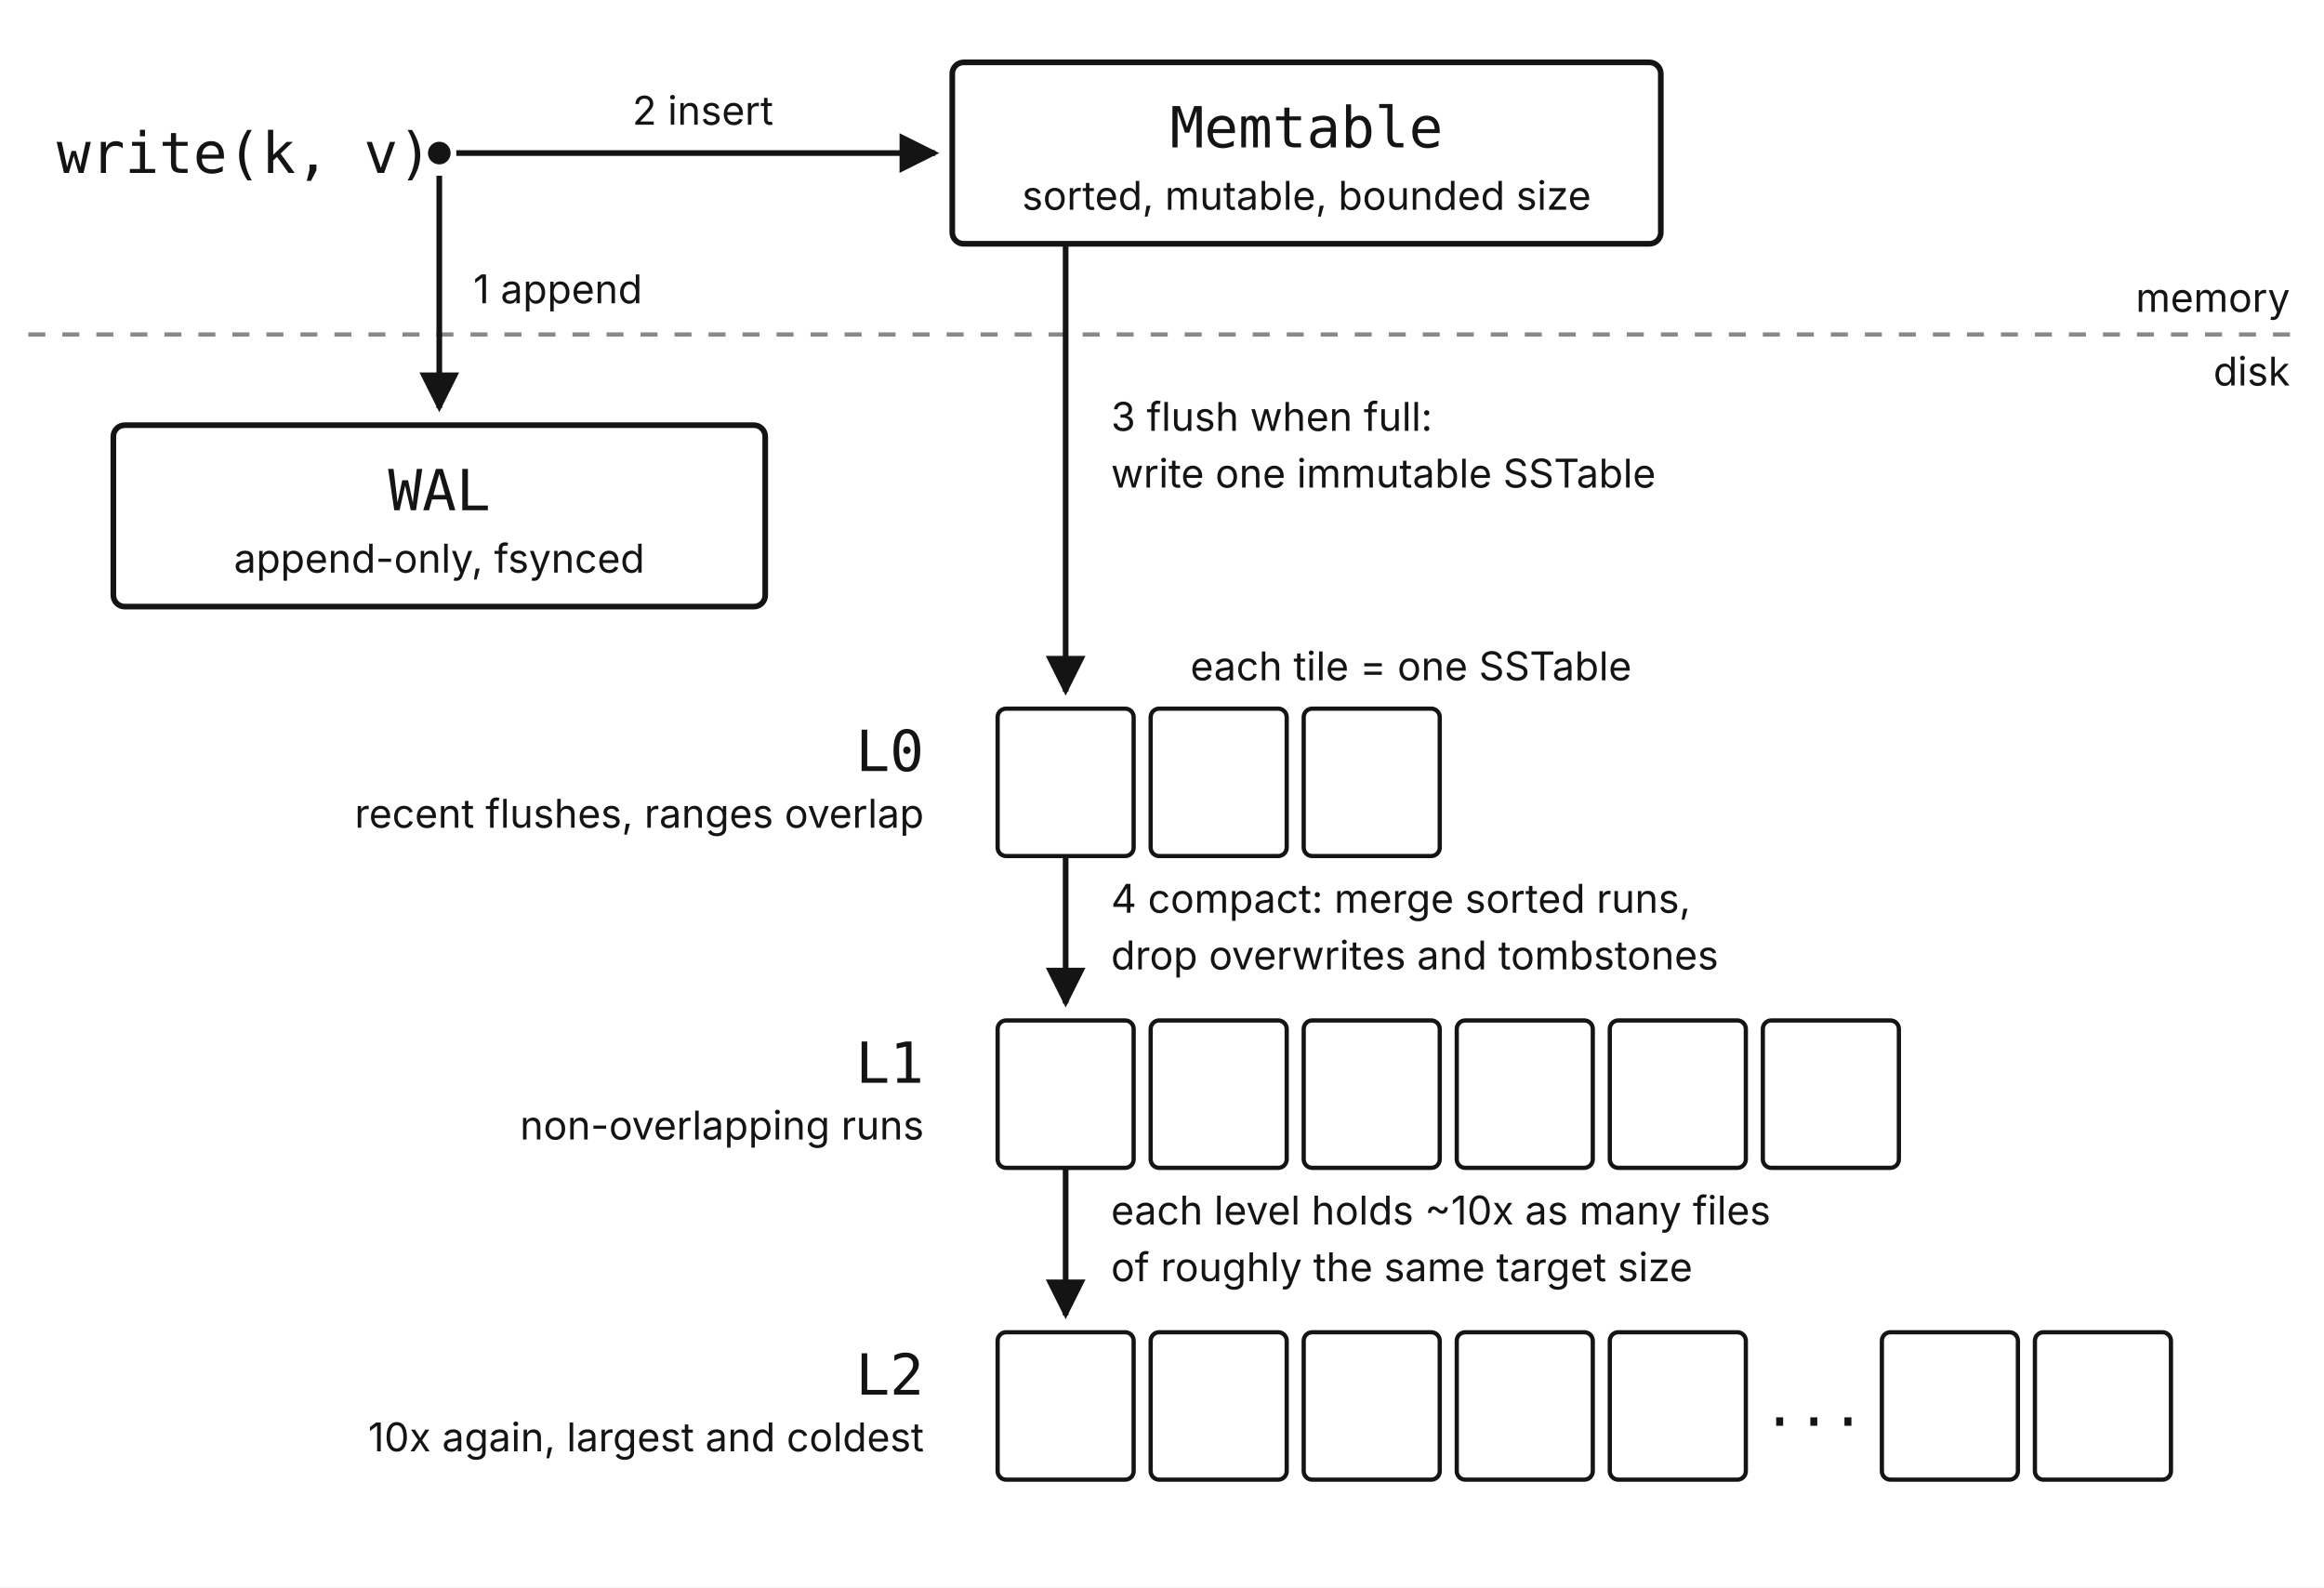
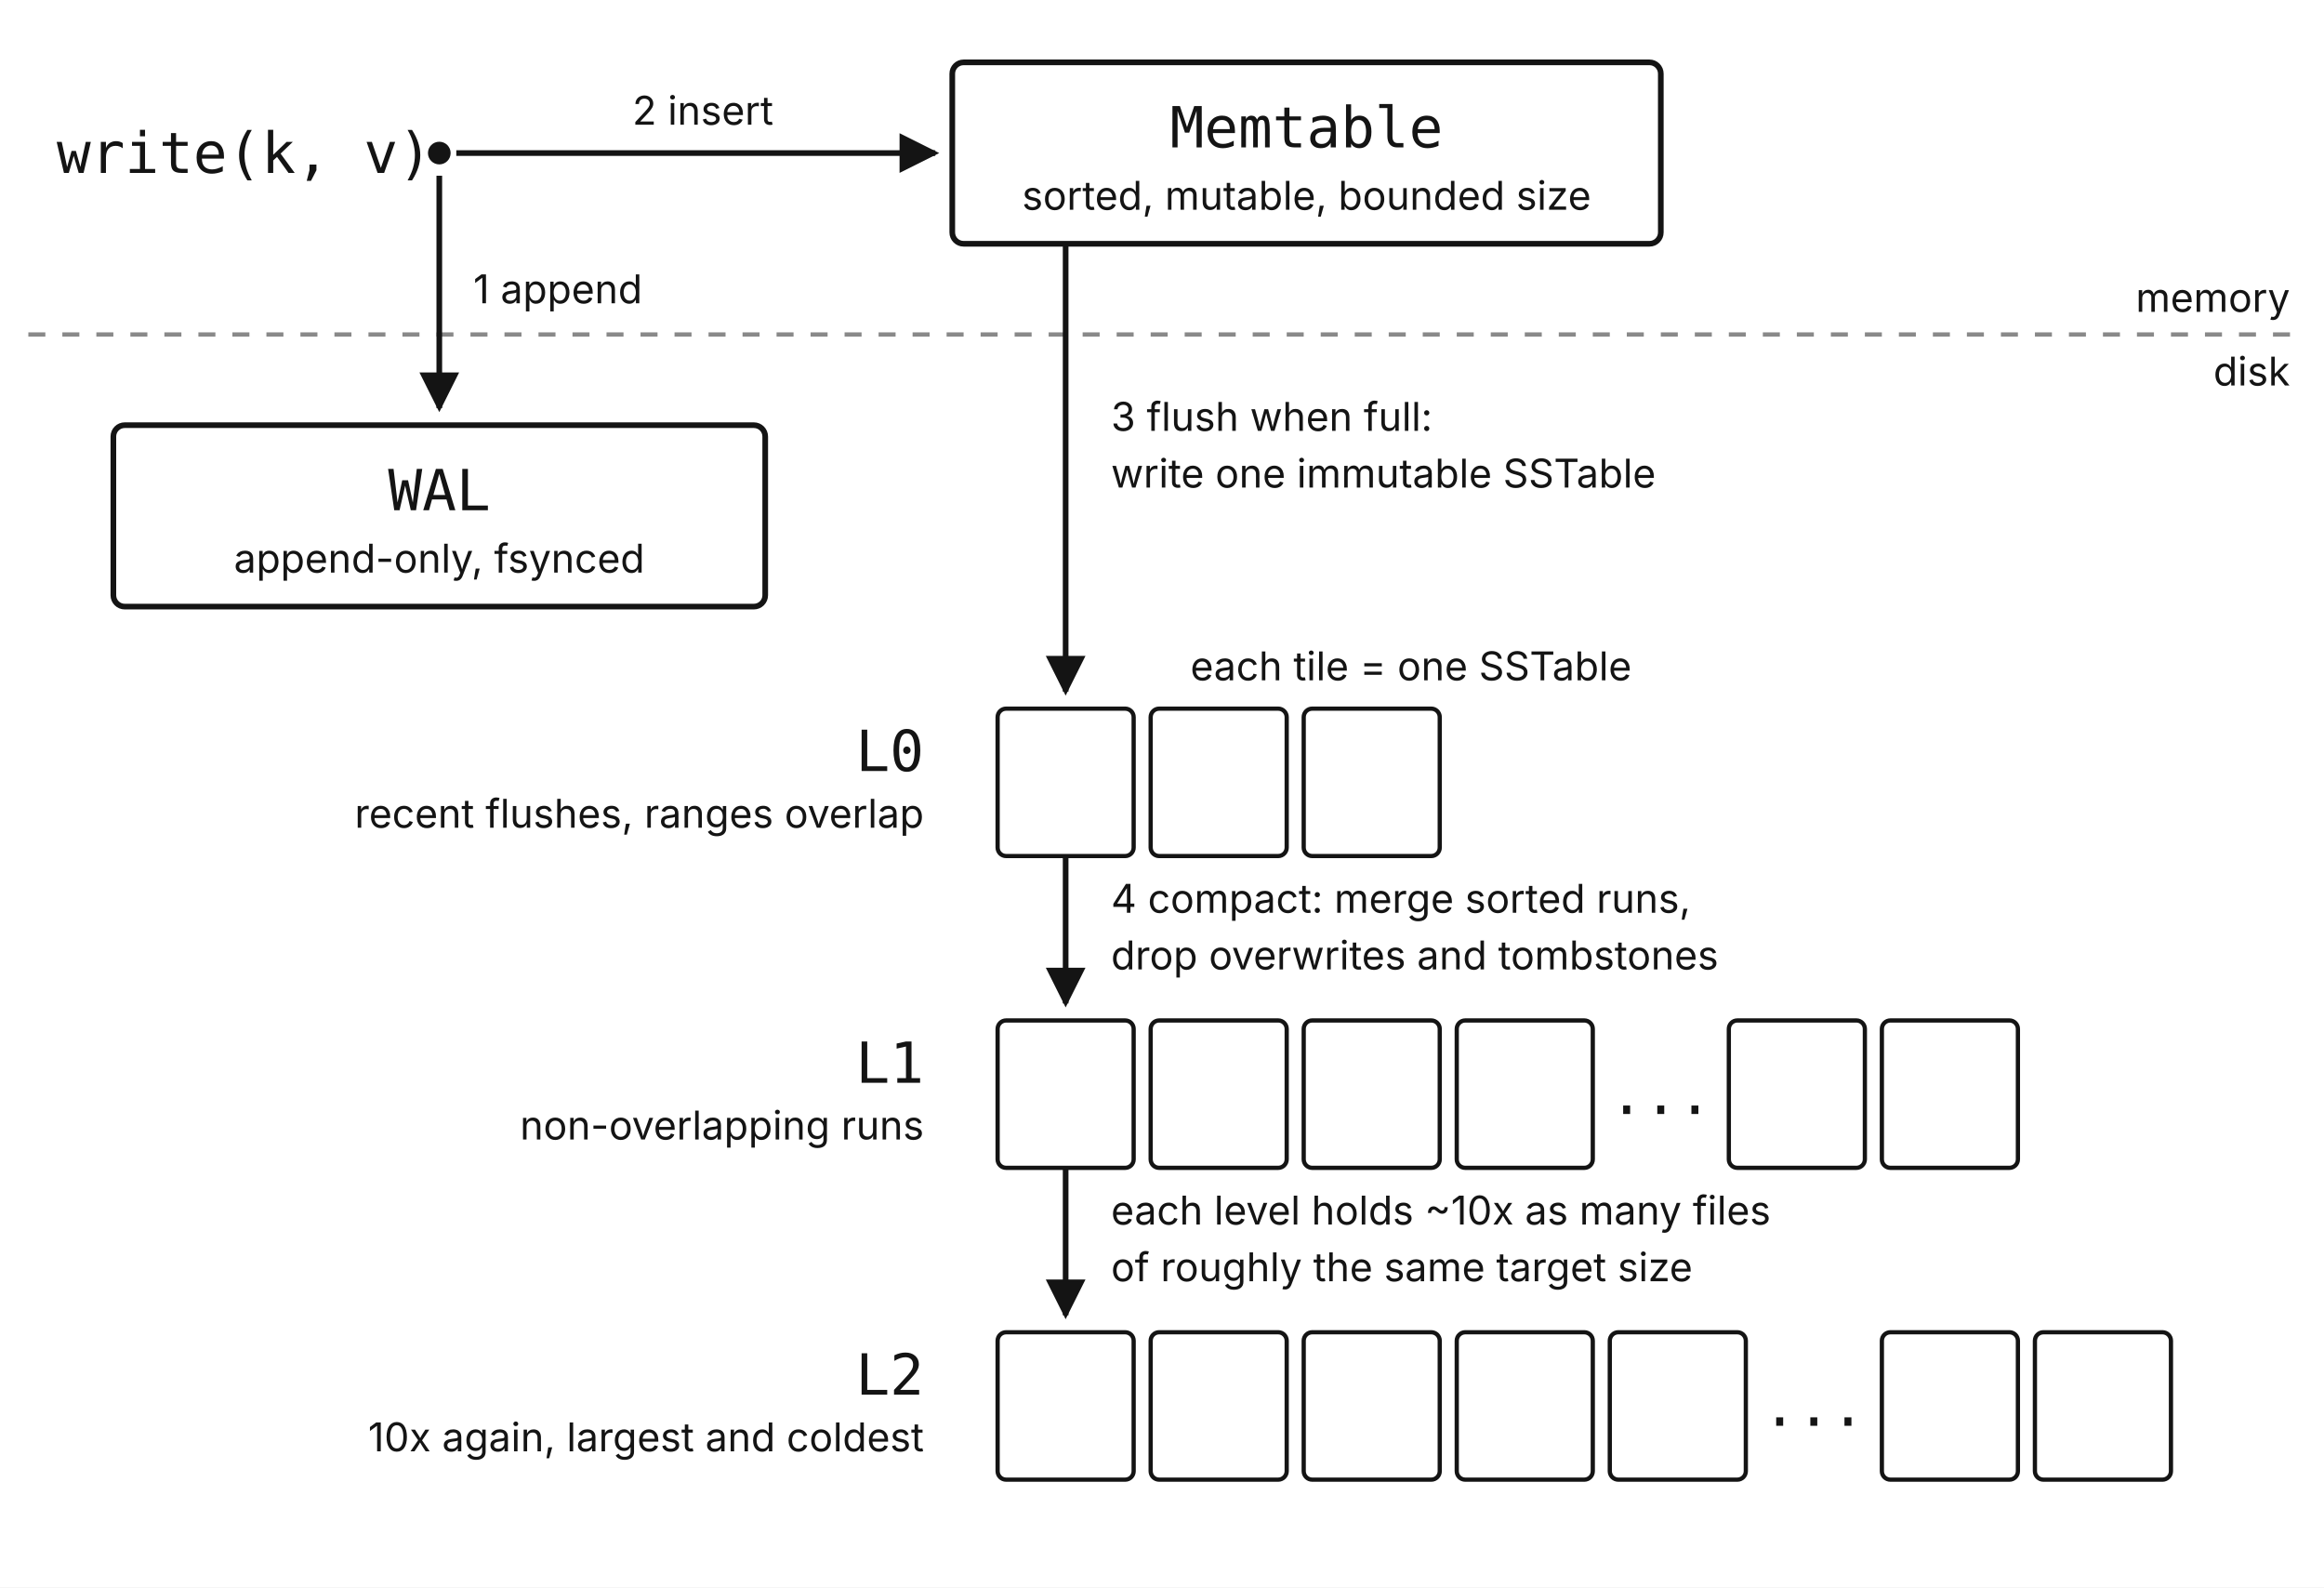
<svg xmlns="http://www.w3.org/2000/svg" viewBox="0 0 820 560" width="820" height="560">
  <style>
    svg { color: #141414; }
    .ground { fill: #FFFFFF; }
    @media (prefers-color-scheme: dark) {
      svg { color: #F5F3EF; }
      .ground { fill: #171716; }
    }
    .box { fill: none; stroke: currentColor; stroke-width: 2; }
    .tile { fill: none; stroke: currentColor; stroke-width: 1.5; }
    .flow { fill: none; stroke: currentColor; stroke-width: 2; }
    .split { fill: currentColor; }
    .zone { stroke: currentColor; stroke-width: 1.5; stroke-dasharray: 6 6; stroke-opacity: 0.5; }
    text { fill: currentColor; }
    .mono { font-family: ui-monospace, "SFMono-Regular", Menlo, monospace; }
    .sans { font-family: ui-sans-serif, system-ui, -apple-system, "Segoe UI", sans-serif; }
    .lg { font-size: 20px; }
    .md { font-size: 16px; }
    .sm { font-size: 14px; }
  </style>
  <rect class="ground" x="0" y="0" width="820" height="560" />
  <defs>
    <marker id="arrow" viewBox="0 0 10 10" refX="9" refY="5" markerWidth="7" markerHeight="7" orient="auto-start-reverse">
      <path d="M 0 0 L 10 5 L 0 10 z" fill="currentColor" />
    </marker>
  </defs>
  <line class="zone" x1="10" y1="118" x2="810" y2="118" />
  <text class="sans sm" x="808" y="110" text-anchor="end">memory</text>
  <text class="sans sm" x="808" y="136" text-anchor="end">disk</text>
  <text class="mono lg" x="20" y="61">write(k, v)</text>
  <circle class="split" cx="155" cy="54" r="4" />
  <path class="flow" d="M 161 54 H 330" marker-end="url(#arrow)" />
  <text class="sans sm" x="248" y="44" text-anchor="middle">2 insert</text>
  <path class="flow" d="M 155 62 V 144" marker-end="url(#arrow)" />
  <text class="sans sm" x="167" y="107">1 append</text>
  <rect class="box" x="336" y="22" width="250" height="64" rx="4" />
  <text class="mono lg" x="461" y="52" text-anchor="middle">Memtable</text>
  <text class="sans sm" x="461" y="74" text-anchor="middle">sorted, mutable, bounded size</text>
  <rect class="box" x="40" y="150" width="230" height="64" rx="4" />
  <text class="mono lg" x="155" y="180" text-anchor="middle">WAL</text>
  <text class="sans sm" x="155" y="202" text-anchor="middle">append-only, fsynced</text>
  <path class="flow" d="M 376 86 V 244" marker-end="url(#arrow)" />
  <text class="sans sm" x="392" y="152">3 flush when full:</text>
  <text class="sans sm" x="392" y="172">write one immutable SSTable</text>
  <text class="sans sm" x="420" y="240">each tile = one SSTable</text>
  <text class="mono lg" x="326" y="272" text-anchor="end">L0</text>
  <text class="sans sm" x="326" y="292" text-anchor="end">recent flushes, ranges overlap</text>
  <rect class="tile" x="352" y="250" width="48" height="52" rx="3" />
  <rect class="tile" x="406" y="250" width="48" height="52" rx="3" />
  <rect class="tile" x="460" y="250" width="48" height="52" rx="3" />
  <path class="flow" d="M 376 302 V 354" marker-end="url(#arrow)" />
  <text class="sans sm" x="392" y="322">4 compact: merge sorted runs,</text>
  <text class="sans sm" x="392" y="342">drop overwrites and tombstones</text>
  <text class="mono lg" x="326" y="382" text-anchor="end">L1</text>
  <text class="sans sm" x="326" y="402" text-anchor="end">non-overlapping runs</text>
  <rect class="tile" x="352" y="360" width="48" height="52" rx="3" />
  <rect class="tile" x="406" y="360" width="48" height="52" rx="3" />
  <rect class="tile" x="460" y="360" width="48" height="52" rx="3" />
  <rect class="tile" x="514" y="360" width="48" height="52" rx="3" />
-   <rect class="tile" x="568" y="360" width="48" height="52" rx="3" />
-   <rect class="tile" x="622" y="360" width="48" height="52" rx="3" />
+   <text class="mono lg" x="586" y="393" text-anchor="middle">...</text>
+   <rect class="tile" x="610" y="360" width="48" height="52" rx="3" />
+   <rect class="tile" x="664" y="360" width="48" height="52" rx="3" />
  <path class="flow" d="M 376 412 V 464" marker-end="url(#arrow)" />
  <text class="sans sm" x="392" y="432">each level holds ~10x as many files</text>
  <text class="sans sm" x="392" y="452">of roughly the same target size</text>
  <text class="mono lg" x="326" y="492" text-anchor="end">L2</text>
  <text class="sans sm" x="326" y="512" text-anchor="end">10x again, largest and coldest</text>
  <rect class="tile" x="352" y="470" width="48" height="52" rx="3" />
  <rect class="tile" x="406" y="470" width="48" height="52" rx="3" />
  <rect class="tile" x="460" y="470" width="48" height="52" rx="3" />
  <rect class="tile" x="514" y="470" width="48" height="52" rx="3" />
  <rect class="tile" x="568" y="470" width="48" height="52" rx="3" />
  <text class="mono lg" x="640" y="503" text-anchor="middle">...</text>
  <rect class="tile" x="664" y="470" width="48" height="52" rx="3" />
  <rect class="tile" x="718" y="470" width="48" height="52" rx="3" />
</svg>
